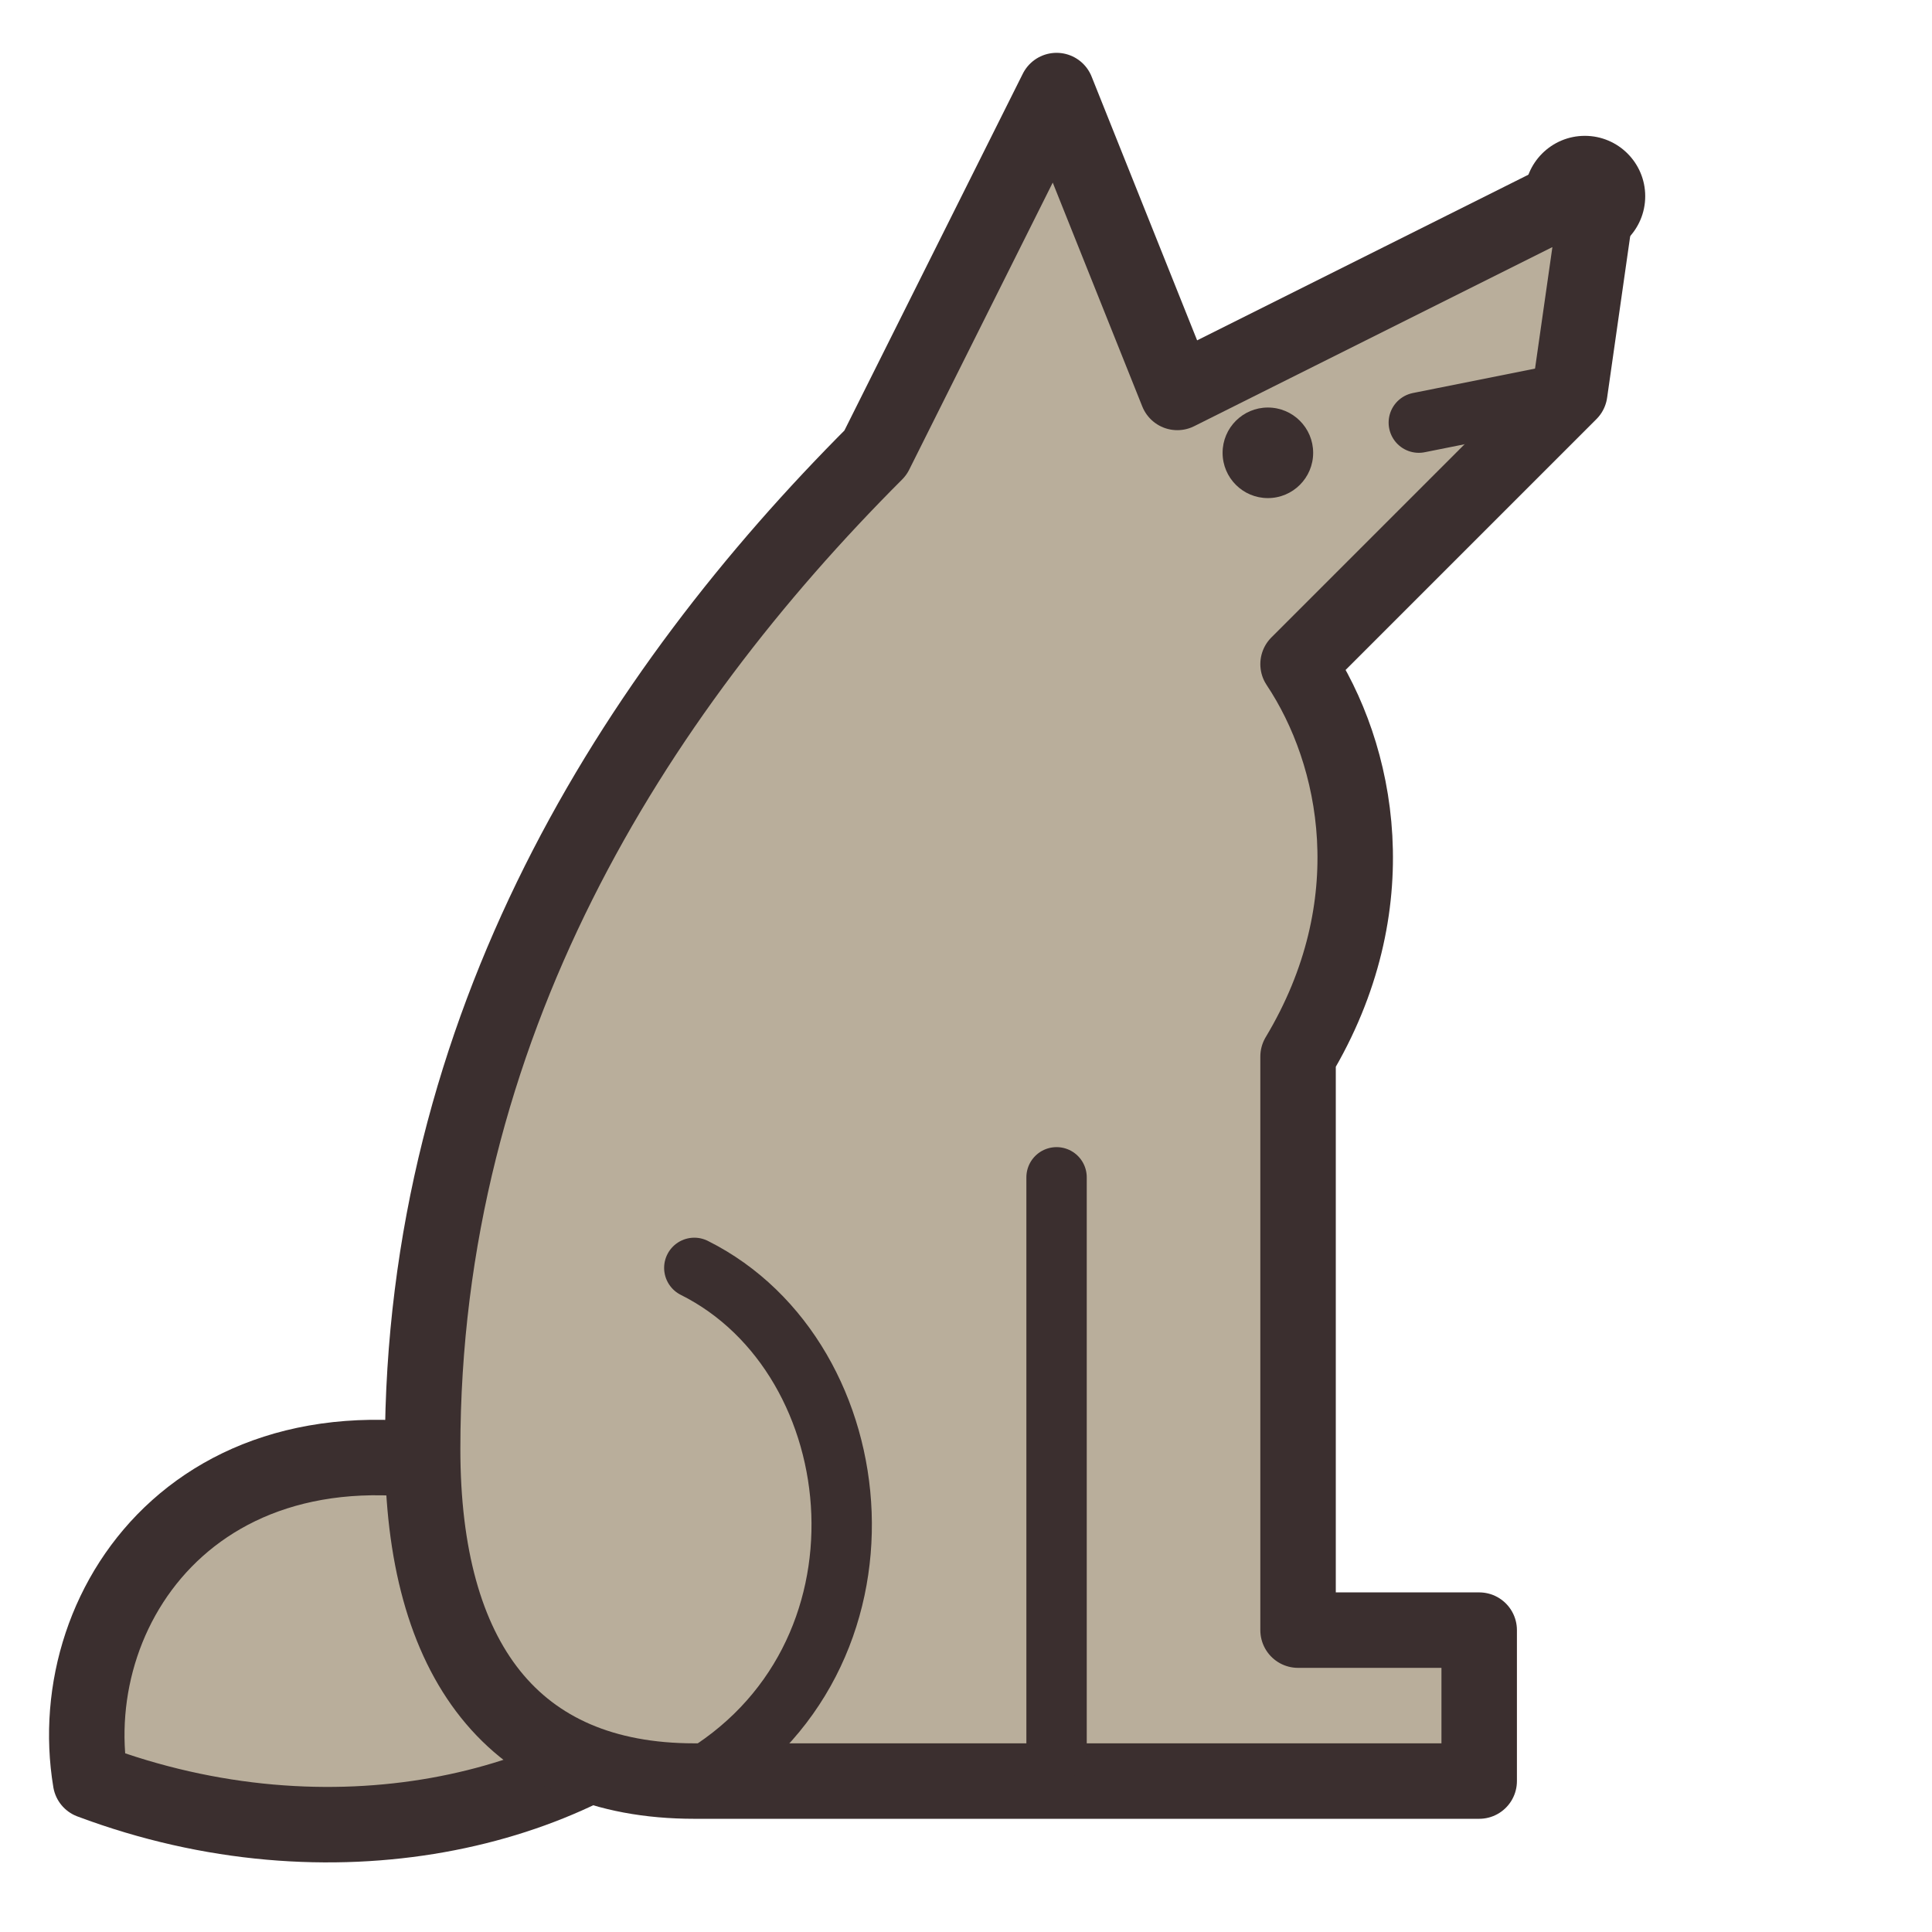
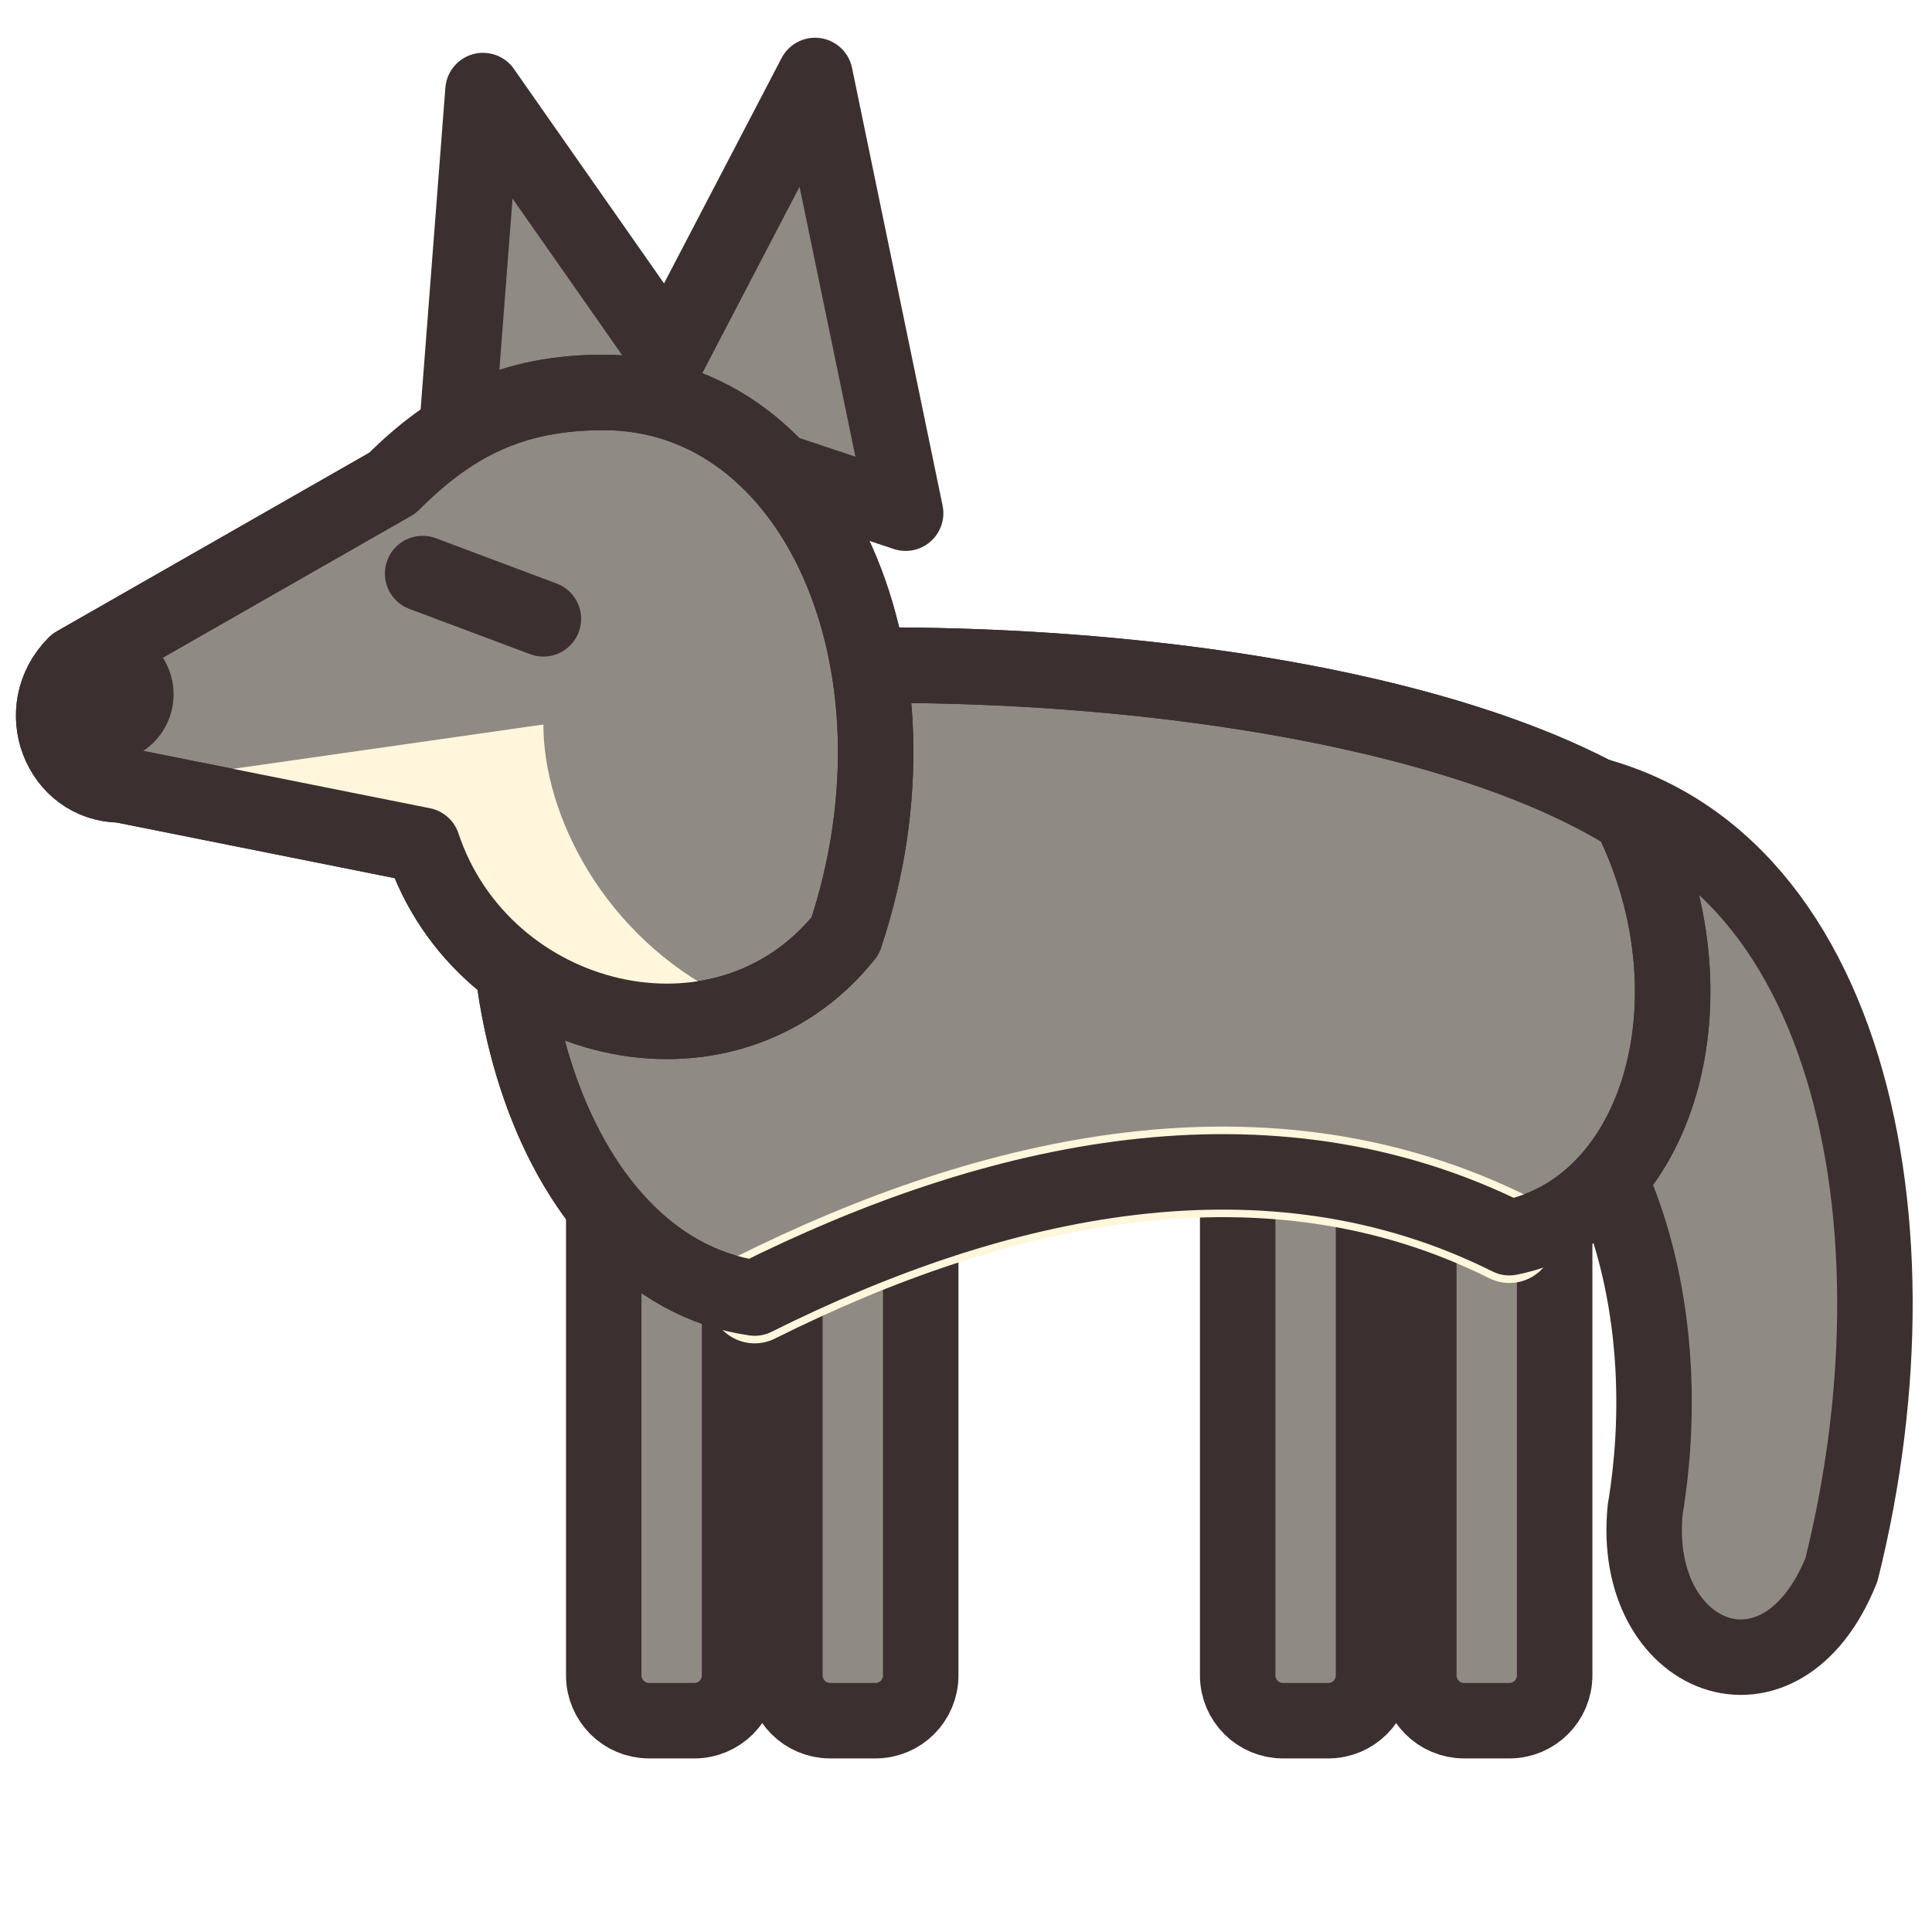
<svg xmlns="http://www.w3.org/2000/svg" viewBox="0 0 128 128">
  <g stroke="#3b2f2f" stroke-width="5" stroke-linejoin="round" stroke-linecap="round">
-     <path d="M34 98C14 92 4 106 6 118C22 124 38 120 46 112z" fill="#b9ae9b" />
-     <path d="M106 12L78 26L70 6L58 30C42 46 28 68 28 96C28 110 34 118 46 118H98V108H86L86 70C92 60 90 50 86 44L104 26z" fill="#b9ae9b" />
-     <path d="M86 44C80 56 72 62 70 80L72 118" fill="none" stroke-width="0" />
-     <path d="M70 78V116M46 118C60 110 58 90 46 84" fill="none" stroke-width="4" />
-     <path d="M106 12L104 26L94 28" fill="none" stroke-width="4" />
+     <path d="M102 52C122 54 128 80 122 104C118 114 108 110 109 100C111 88 108 74 98 68z" fill="#8f8a84" />
+     <rect x="40" y="72" width="9" height="42" rx="3" fill="#8f8a84" />
+     <rect x="52" y="72" width="9" height="42" rx="3" fill="#8f8a84" />
+     <rect x="82" y="72" width="9" height="42" rx="3" fill="#8f8a84" />
+     <rect x="94" y="72" width="9" height="42" rx="3" fill="#8f8a84" />
+     <path d="M36 46C56 42 92 44 108 54C114 66 110 80 100 82C84 74 66 78 50 86C36 84 30 62 36 46z" fill="#8f8a84" />
+     <path d="M50 86C66 78 84 74 100 82" fill="none" stroke="#fff6dc" stroke-width="6" />
+     <path d="M36 46C56 42 92 44 108 54C114 66 110 80 100 82C84 74 66 78 50 86C36 84 30 62 36 46z" fill="none" />
+     <path d="M30 32L32 6L46 26z" fill="#8f8a84" />
+     <path d="M42 28L54 5L60 34z" fill="#8f8a84" />
+     <path d="M56 62C62 44 54 26 40 26C34 26 30 28 26 32L5 44C2 47 4 52 8 52L28 56C32 68 48 72 56 62z" fill="#8f8a84" />
+     <path d="M8 52L28 56C31 64 40 68 48 66C40 62 36 54 36 48z" fill="#fff6dc" stroke="none" />
+     <path d="M56 62C62 44 54 26 40 26C34 26 30 28 26 32L5 44C2 47 4 52 8 52L28 56C32 68 48 72 56 62z" fill="none" />
  </g>
-   <circle cx="105" cy="13" r="4" fill="#3b2f2f" />
-   <circle cx="84" cy="30" r="3" fill="#3b2f2f" />
+   <circle cx="7" cy="46" r="4.5" fill="#3b2f2f" />
+   <path d="M28 38l8 3" stroke="#3b2f2f" stroke-width="5" stroke-linecap="round" />
</svg>
